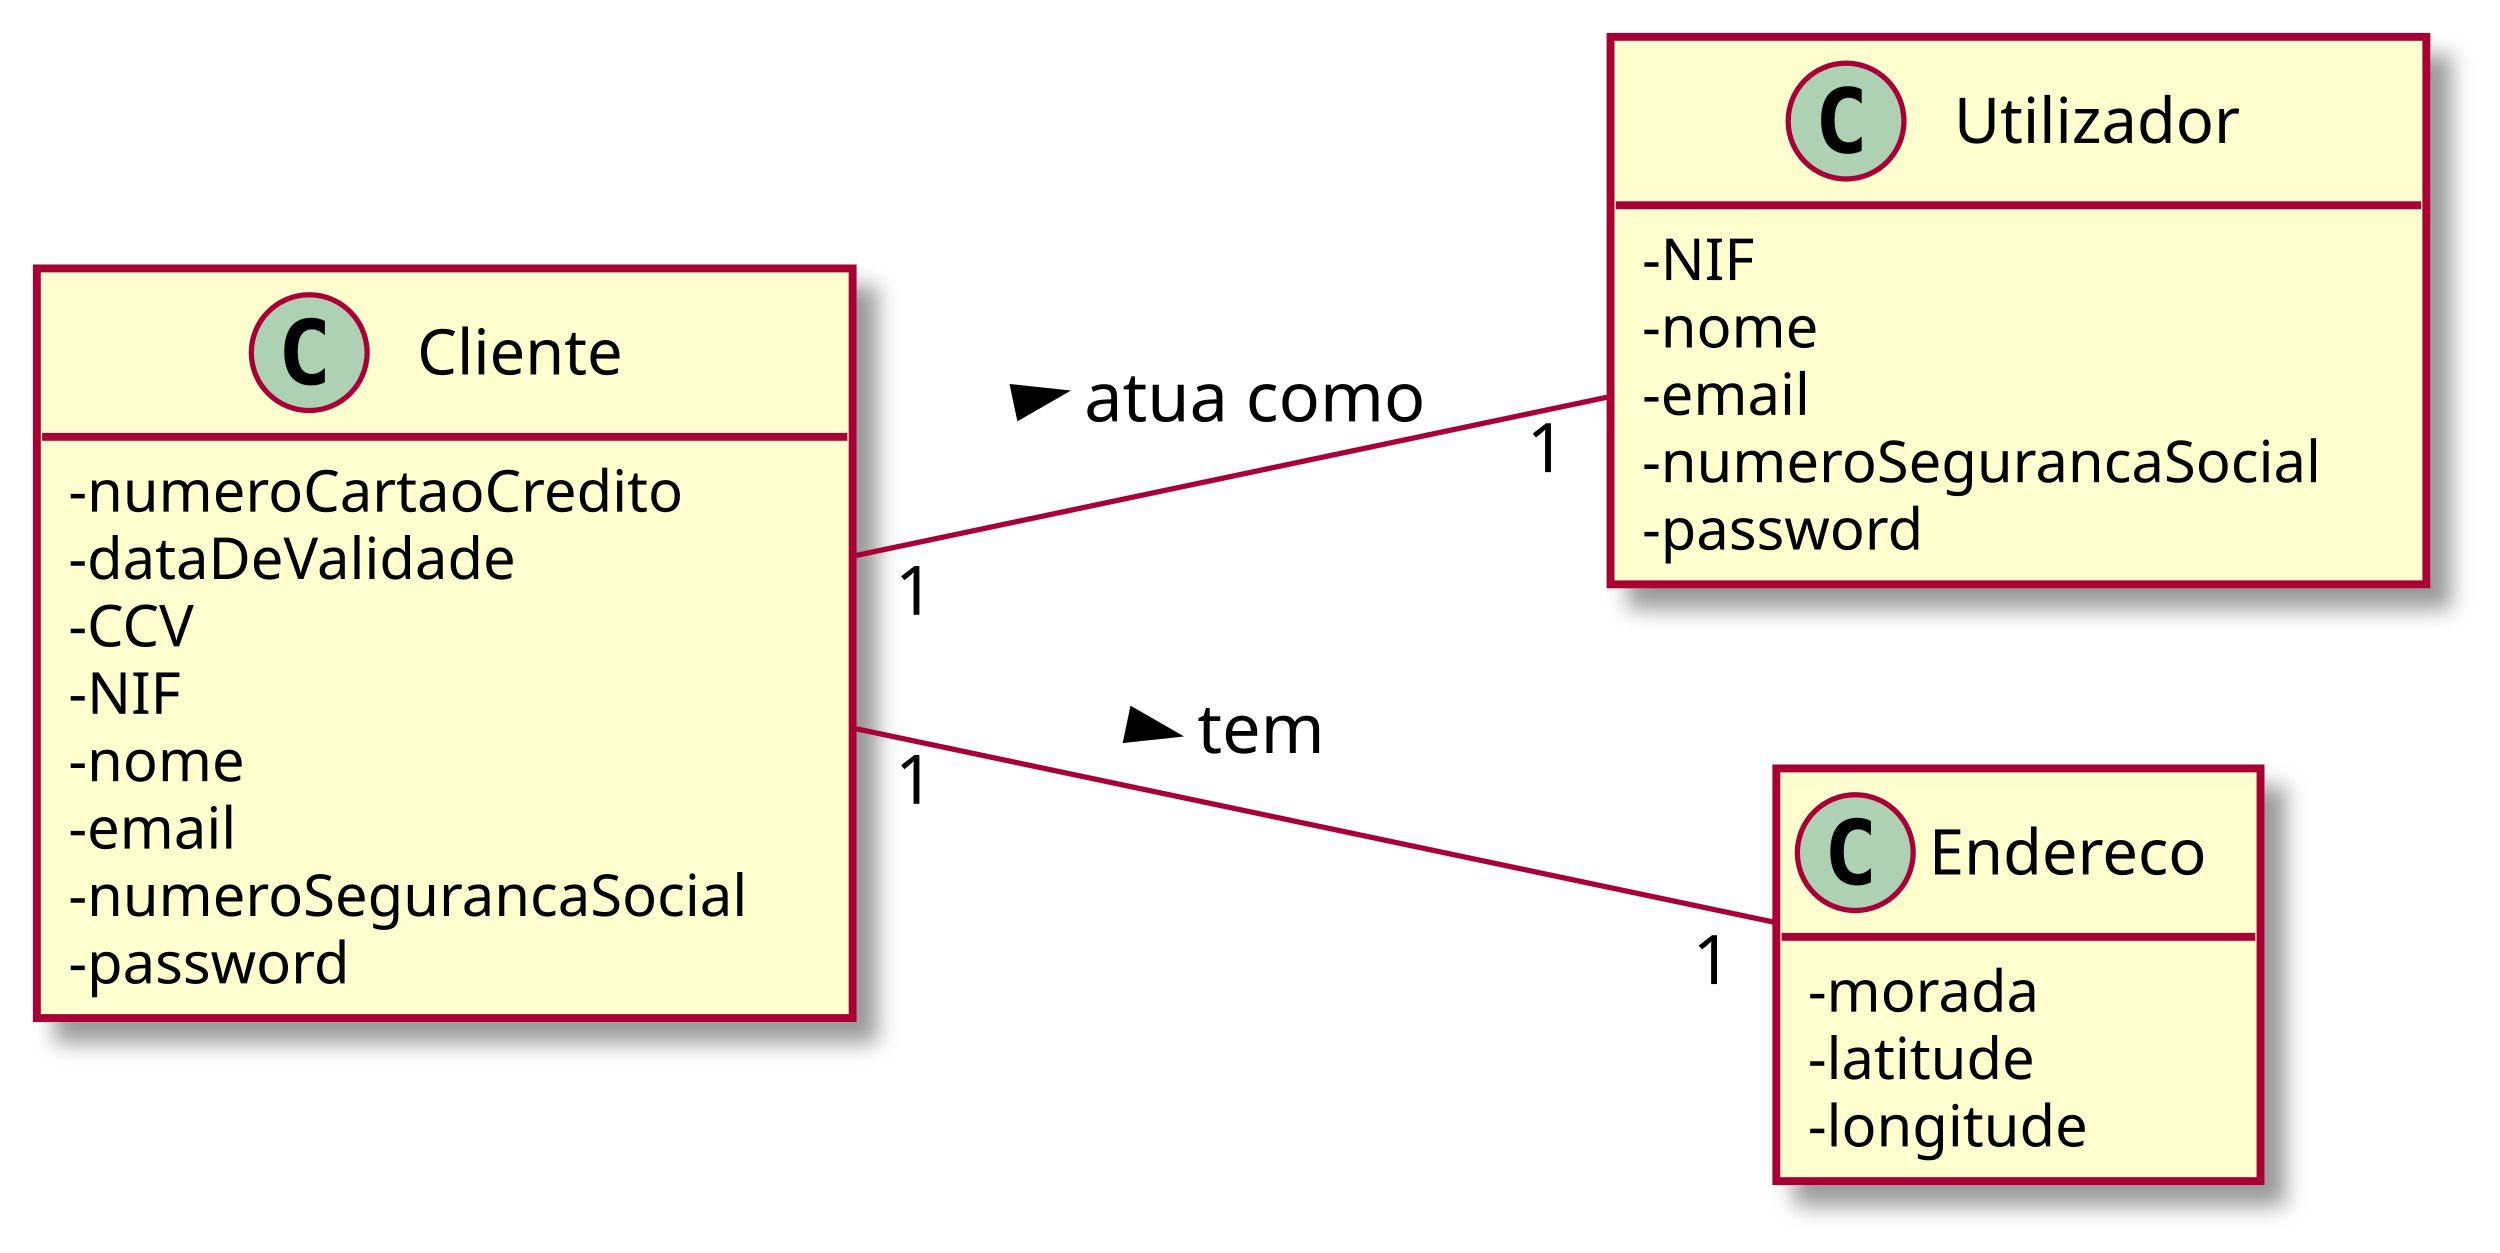
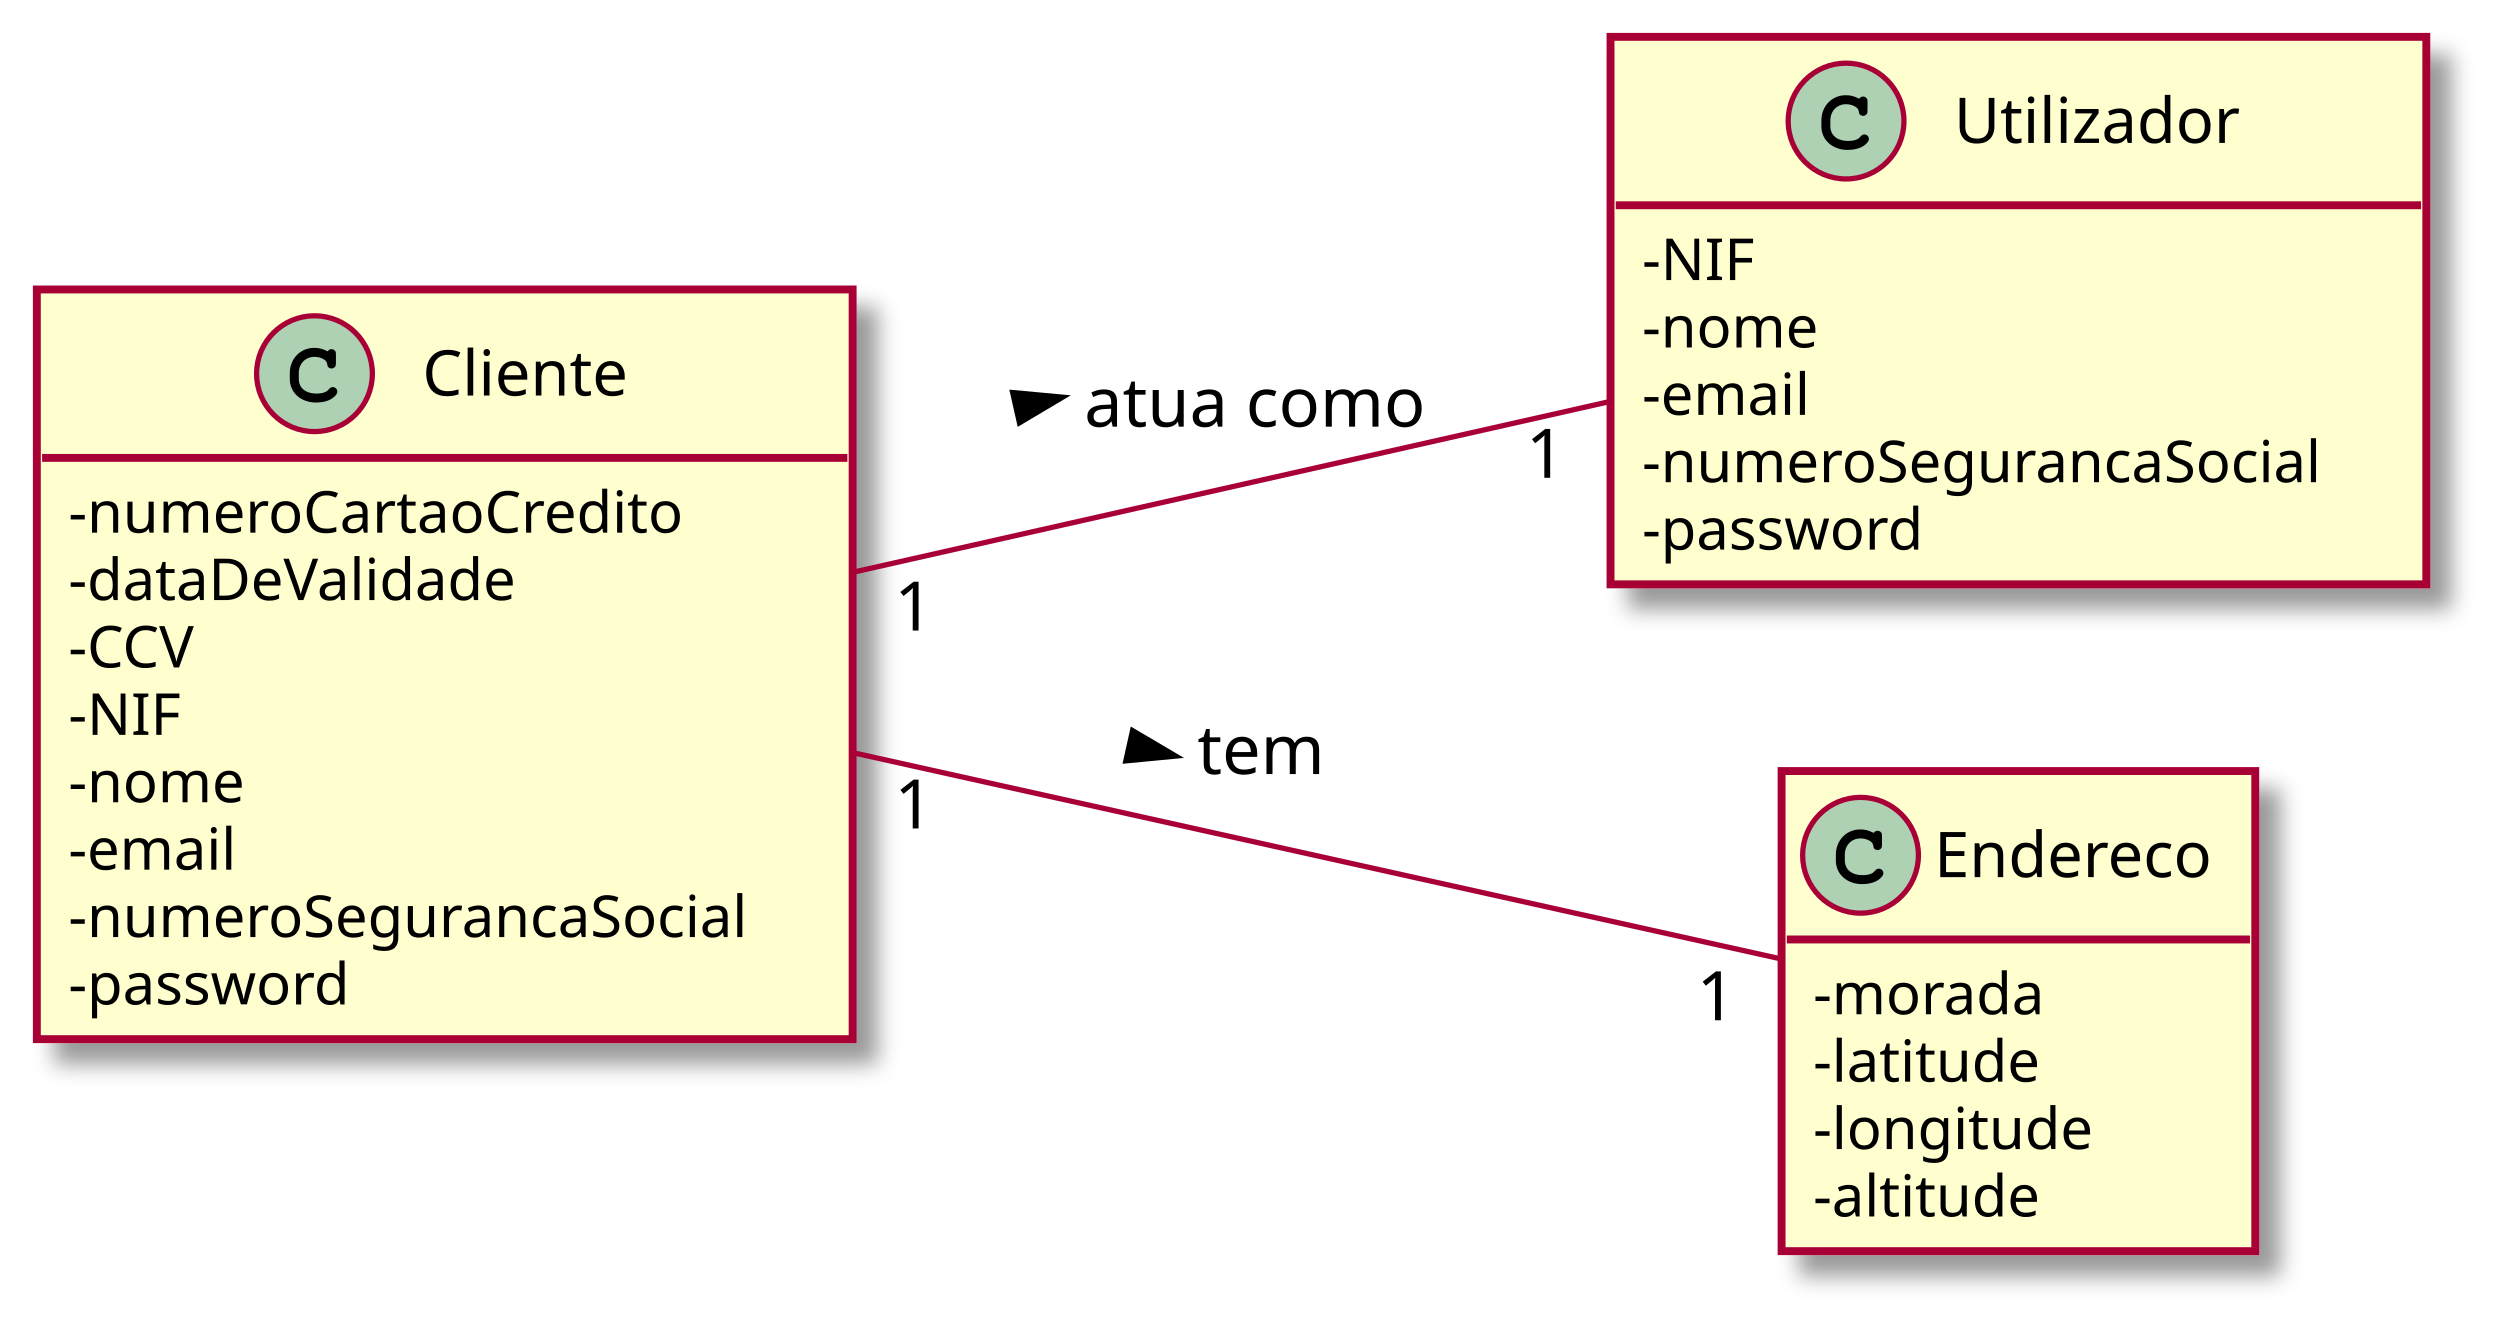
- <svg xmlns="http://www.w3.org/2000/svg" contentScriptType="application/ecmascript" contentStyleType="text/css" height="238px" preserveAspectRatio="none" style="width:475px;height:238px;" version="1.1" viewBox="0 0 475 238" width="475px" zoomAndPan="magnify">
+ <svg xmlns="http://www.w3.org/2000/svg" contentScriptType="application/ecmascript" contentStyleType="text/css" height="251px" preserveAspectRatio="none" style="width:475px;height:251px;" version="1.1" viewBox="0 0 475 251" width="475px" zoomAndPan="magnify">
  <defs>
-     <filter height="300%" id="fyaph3e6pyimx" width="300%" x="-1" y="-1">
+     <filter height="300%" id="f1e2rq0jipliv" width="300%" x="-1" y="-1">
      <feGaussianBlur result="blurOut" stdDeviation="2.0" />
      <feColorMatrix in="blurOut" result="blurOut2" type="matrix" values="0 0 0 0 0 0 0 0 0 0 0 0 0 0 0 0 0 0 .4 0" />
      <feOffset dx="4.0" dy="4.0" in="blurOut2" result="blurOut3" />
      <feBlend in="SourceGraphic" in2="blurOut3" mode="normal" />
    </filter>
  </defs>
  <g>
-     <rect codeLine="5" fill="#FEFECE" filter="url(#fyaph3e6pyimx)" height="104.023" id="Utilizador" style="stroke:#A80036;stroke-width:1.5;" width="155" x="306" y="7" />
+     <rect codeLine="5" fill="#FEFECE" filter="url(#f1e2rq0jipliv)" height="104.023" id="Utilizador" style="stroke:#A80036;stroke-width:1.5;" width="155" x="306" y="7" />
    <ellipse cx="350.75" cy="23" fill="#ADD1B2" rx="11" ry="11" style="stroke:#A80036;stroke-width:1.0;" />
-     <path d="M353.719,28.641 Q353.141,28.938 352.5,29.078 Q351.859,29.234 351.156,29.234 Q348.656,29.234 347.328,27.594 Q346.016,25.938 346.016,22.812 Q346.016,19.688 347.328,18.031 Q348.656,16.375 351.156,16.375 Q351.859,16.375 352.5,16.531 Q353.156,16.688 353.719,16.984 L353.719,19.703 Q353.094,19.125 352.5,18.859 Q351.906,18.578 351.281,18.578 Q349.938,18.578 349.25,19.656 Q348.562,20.719 348.562,22.812 Q348.562,24.906 349.25,25.984 Q349.938,27.047 351.281,27.047 Q351.906,27.047 352.5,26.781 Q353.094,26.5 353.719,25.922 L353.719,28.641 Z " fill="#000000" />
-     <text fill="#000000" font-family="sans-serif" font-size="12" lengthAdjust="spacingAndGlyphs" textLength="57" x="371.25" y="27.154">Utilizador</text>
+     <path d="M353.094,18.672 C352.156,18.234 351.562,18.094 350.688,18.094 C348.062,18.094 346.062,20.172 346.062,22.891 L346.062,24.016 C346.062,26.594 348.172,28.484 351.062,28.484 C352.281,28.484 353.438,28.188 354.188,27.641 C354.766,27.234 355.094,26.781 355.094,26.391 C355.094,25.938 354.703,25.547 354.234,25.547 C354.016,25.547 353.812,25.625 353.625,25.812 C353.172,26.297 353.172,26.297 352.984,26.391 C352.562,26.656 351.875,26.781 351.109,26.781 C349.062,26.781 347.766,25.688 347.766,23.984 L347.766,22.891 C347.766,21.109 349.016,19.797 350.75,19.797 C351.328,19.797 351.938,19.953 352.406,20.203 C352.891,20.484 353.062,20.703 353.156,21.109 C353.219,21.516 353.25,21.641 353.391,21.766 C353.531,21.906 353.766,22.016 353.984,22.016 C354.25,22.016 354.516,21.875 354.688,21.656 C354.797,21.5 354.828,21.312 354.828,20.891 L354.828,19.469 C354.828,19.031 354.812,18.906 354.719,18.75 C354.562,18.484 354.281,18.344 353.984,18.344 C353.688,18.344 353.484,18.438 353.266,18.75 L353.094,18.672 Z " fill="#000000" />
+     <text fill="#000000" font-family="sans-serif" font-size="12" lengthAdjust="spacing" textLength="57" x="371.25" y="27.154">Utilizador</text>
    <line style="stroke:#A80036;stroke-width:1.5;" x1="307" x2="460" y1="39" y2="39" />
-     <text fill="#000000" font-family="sans-serif" font-size="11" lengthAdjust="spacingAndGlyphs" textLength="21" x="312" y="53.21">-NIF</text>
-     <text fill="#000000" font-family="sans-serif" font-size="11" lengthAdjust="spacingAndGlyphs" textLength="36" x="312" y="66.015">-nome</text>
-     <text fill="#000000" font-family="sans-serif" font-size="11" lengthAdjust="spacingAndGlyphs" textLength="35" x="312" y="78.82">-email</text>
-     <text fill="#000000" font-family="sans-serif" font-size="11" lengthAdjust="spacingAndGlyphs" textLength="143" x="312" y="91.624">-numeroSegurancaSocial</text>
-     <text fill="#000000" font-family="sans-serif" font-size="11" lengthAdjust="spacingAndGlyphs" textLength="60" x="312" y="104.429">-password</text>
-     <rect codeLine="13" fill="#FEFECE" filter="url(#fyaph3e6pyimx)" height="78.414" id="Endereco" style="stroke:#A80036;stroke-width:1.5;" width="92" x="337.5" y="146" />
-     <ellipse cx="352.5" cy="162" fill="#ADD1B2" rx="11" ry="11" style="stroke:#A80036;stroke-width:1.0;" />
-     <path d="M355.469,167.641 Q354.891,167.938 354.25,168.078 Q353.609,168.234 352.906,168.234 Q350.406,168.234 349.078,166.594 Q347.766,164.938 347.766,161.812 Q347.766,158.688 349.078,157.031 Q350.406,155.375 352.906,155.375 Q353.609,155.375 354.25,155.531 Q354.906,155.688 355.469,155.984 L355.469,158.703 Q354.844,158.125 354.25,157.859 Q353.656,157.578 353.031,157.578 Q351.688,157.578 351,158.656 Q350.312,159.719 350.312,161.812 Q350.312,163.906 351,164.984 Q351.688,166.047 353.031,166.047 Q353.656,166.047 354.25,165.781 Q354.844,165.5 355.469,164.922 L355.469,167.641 Z " fill="#000000" />
-     <text fill="#000000" font-family="sans-serif" font-size="12" lengthAdjust="spacingAndGlyphs" textLength="60" x="366.5" y="166.154">Endereco</text>
-     <line style="stroke:#A80036;stroke-width:1.5;" x1="338.5" x2="428.5" y1="178" y2="178" />
-     <text fill="#000000" font-family="sans-serif" font-size="11" lengthAdjust="spacingAndGlyphs" textLength="48" x="343.5" y="192.21">-morada</text>
-     <text fill="#000000" font-family="sans-serif" font-size="11" lengthAdjust="spacingAndGlyphs" textLength="46" x="343.5" y="205.015">-latitude</text>
-     <text fill="#000000" font-family="sans-serif" font-size="11" lengthAdjust="spacingAndGlyphs" textLength="56" x="343.5" y="217.82">-longitude</text>
-     <rect codeLine="19" fill="#FEFECE" filter="url(#fyaph3e6pyimx)" height="142.438" id="Cliente" style="stroke:#A80036;stroke-width:1.5;" width="155" x="7" y="51" />
-     <ellipse cx="58.75" cy="67" fill="#ADD1B2" rx="11" ry="11" style="stroke:#A80036;stroke-width:1.0;" />
-     <path d="M61.719,72.641 Q61.141,72.938 60.5,73.078 Q59.859,73.234 59.156,73.234 Q56.656,73.234 55.328,71.594 Q54.016,69.938 54.016,66.812 Q54.016,63.688 55.328,62.031 Q56.656,60.375 59.156,60.375 Q59.859,60.375 60.5,60.531 Q61.156,60.688 61.719,60.984 L61.719,63.703 Q61.094,63.125 60.5,62.859 Q59.906,62.578 59.281,62.578 Q57.938,62.578 57.25,63.656 Q56.562,64.719 56.562,66.812 Q56.562,68.906 57.25,69.984 Q57.938,71.047 59.281,71.047 Q59.906,71.047 60.5,70.781 Q61.094,70.5 61.719,69.922 L61.719,72.641 Z " fill="#000000" />
-     <text fill="#000000" font-family="sans-serif" font-size="12" lengthAdjust="spacingAndGlyphs" textLength="43" x="79.25" y="71.154">Cliente</text>
-     <line style="stroke:#A80036;stroke-width:1.5;" x1="8" x2="161" y1="83" y2="83" />
-     <text fill="#000000" font-family="sans-serif" font-size="11" lengthAdjust="spacingAndGlyphs" textLength="127" x="13" y="97.21">-numeroCartaoCredito</text>
-     <text fill="#000000" font-family="sans-serif" font-size="11" lengthAdjust="spacingAndGlyphs" textLength="92" x="13" y="110.015">-dataDeValidade</text>
-     <text fill="#000000" font-family="sans-serif" font-size="11" lengthAdjust="spacingAndGlyphs" textLength="27" x="13" y="122.82">-CCV</text>
-     <text fill="#000000" font-family="sans-serif" font-size="11" lengthAdjust="spacingAndGlyphs" textLength="21" x="13" y="135.625">-NIF</text>
-     <text fill="#000000" font-family="sans-serif" font-size="11" lengthAdjust="spacingAndGlyphs" textLength="36" x="13" y="148.429">-nome</text>
-     <text fill="#000000" font-family="sans-serif" font-size="11" lengthAdjust="spacingAndGlyphs" textLength="35" x="13" y="161.234">-email</text>
-     <text fill="#000000" font-family="sans-serif" font-size="11" lengthAdjust="spacingAndGlyphs" textLength="143" x="13" y="174.039">-numeroSegurancaSocial</text>
-     <text fill="#000000" font-family="sans-serif" font-size="11" lengthAdjust="spacingAndGlyphs" textLength="60" x="13" y="186.843">-password</text>
-     <path codeLine="30" d="M162.278,138.388 C217.821,150.091 290.674,165.441 337.3,175.266 " fill="none" id="Cliente-Endereco" style="stroke:#A80036;stroke-width:1.0;" />
-     <polygon fill="#000000" points="223.393,139.597,215.148,134.857,213.936,140.608,223.393,139.597" style="stroke:#000000;stroke-width:1.0;" />
-     <text fill="#000000" font-family="sans-serif" font-size="13" lengthAdjust="spacingAndGlyphs" textLength="26" x="227.5" y="143.067">tem</text>
-     <text fill="#000000" font-family="sans-serif" font-size="13" lengthAdjust="spacingAndGlyphs" textLength="8" x="170.073" y="152.717">1</text>
-     <text fill="#000000" font-family="sans-serif" font-size="13" lengthAdjust="spacingAndGlyphs" textLength="8" x="321.613" y="186.969">1</text>
-     <path codeLine="31" d="M162.278,105.612 C206.488,96.297 261.664,84.671 305.852,75.361 " fill="none" id="Cliente-Utilizador" style="stroke:#A80036;stroke-width:1.0;" />
-     <polygon fill="#000000" points="201.893,74.535,192.436,73.525,193.648,79.276,201.893,74.535" style="stroke:#000000;stroke-width:1.0;" />
-     <text fill="#000000" font-family="sans-serif" font-size="13" lengthAdjust="spacingAndGlyphs" textLength="69" x="206" y="80.067">atua como</text>
-     <text fill="#000000" font-family="sans-serif" font-size="13" lengthAdjust="spacingAndGlyphs" textLength="8" x="170.073" y="116.817">1</text>
-     <text fill="#000000" font-family="sans-serif" font-size="13" lengthAdjust="spacingAndGlyphs" textLength="8" x="290.07" y="89.707">1</text>
+     <text fill="#000000" font-family="sans-serif" font-size="11" lengthAdjust="spacing" textLength="21" x="312" y="53.21">-NIF</text>
+     <text fill="#000000" font-family="sans-serif" font-size="11" lengthAdjust="spacing" textLength="37" x="312" y="66.015">-nome</text>
+     <text fill="#000000" font-family="sans-serif" font-size="11" lengthAdjust="spacing" textLength="36" x="312" y="78.82">-email</text>
+     <text fill="#000000" font-family="sans-serif" font-size="11" lengthAdjust="spacing" textLength="143" x="312" y="91.624">-numeroSegurancaSocial</text>
+     <text fill="#000000" font-family="sans-serif" font-size="11" lengthAdjust="spacing" textLength="57" x="312" y="104.429">-password</text>
+     <rect codeLine="13" fill="#FEFECE" filter="url(#f1e2rq0jipliv)" height="91.219" id="Endereco" style="stroke:#A80036;stroke-width:1.5;" width="90" x="338.5" y="146.5" />
+     <ellipse cx="353.5" cy="162.5" fill="#ADD1B2" rx="11" ry="11" style="stroke:#A80036;stroke-width:1.0;" />
+     <path d="M355.844,158.172 C354.906,157.734 354.312,157.594 353.438,157.594 C350.812,157.594 348.812,159.672 348.812,162.391 L348.812,163.516 C348.812,166.094 350.922,167.984 353.812,167.984 C355.031,167.984 356.188,167.688 356.938,167.141 C357.516,166.734 357.844,166.281 357.844,165.891 C357.844,165.438 357.453,165.047 356.984,165.047 C356.766,165.047 356.562,165.125 356.375,165.312 C355.922,165.797 355.922,165.797 355.734,165.891 C355.312,166.156 354.625,166.281 353.859,166.281 C351.812,166.281 350.516,165.188 350.516,163.484 L350.516,162.391 C350.516,160.609 351.766,159.297 353.5,159.297 C354.078,159.297 354.688,159.453 355.156,159.703 C355.641,159.984 355.812,160.203 355.906,160.609 C355.969,161.016 356,161.141 356.141,161.266 C356.281,161.406 356.516,161.516 356.734,161.516 C357,161.516 357.266,161.375 357.438,161.156 C357.547,161 357.578,160.812 357.578,160.391 L357.578,158.969 C357.578,158.531 357.562,158.406 357.469,158.25 C357.312,157.984 357.031,157.844 356.734,157.844 C356.438,157.844 356.234,157.938 356.016,158.25 L355.844,158.172 Z " fill="#000000" />
+     <text fill="#000000" font-family="sans-serif" font-size="12" lengthAdjust="spacing" textLength="58" x="367.5" y="166.654">Endereco</text>
+     <line style="stroke:#A80036;stroke-width:1.5;" x1="339.5" x2="427.5" y1="178.5" y2="178.5" />
+     <text fill="#000000" font-family="sans-serif" font-size="11" lengthAdjust="spacing" textLength="47" x="344.5" y="192.71">-morada</text>
+     <text fill="#000000" font-family="sans-serif" font-size="11" lengthAdjust="spacing" textLength="47" x="344.5" y="205.515">-latitude</text>
+     <text fill="#000000" font-family="sans-serif" font-size="11" lengthAdjust="spacing" textLength="57" x="344.5" y="218.32">-longitude</text>
+     <text fill="#000000" font-family="sans-serif" font-size="11" lengthAdjust="spacing" textLength="47" x="344.5" y="231.125">-altitude</text>
+     <rect codeLine="20" fill="#FEFECE" filter="url(#f1e2rq0jipliv)" height="142.438" id="Cliente" style="stroke:#A80036;stroke-width:1.5;" width="155" x="7" y="55" />
+     <ellipse cx="59.75" cy="71" fill="#ADD1B2" rx="11" ry="11" style="stroke:#A80036;stroke-width:1.0;" />
+     <path d="M62.094,66.672 C61.156,66.234 60.562,66.094 59.688,66.094 C57.062,66.094 55.062,68.172 55.062,70.891 L55.062,72.016 C55.062,74.594 57.172,76.484 60.062,76.484 C61.281,76.484 62.438,76.188 63.188,75.641 C63.766,75.234 64.094,74.781 64.094,74.391 C64.094,73.938 63.703,73.547 63.234,73.547 C63.016,73.547 62.812,73.625 62.625,73.812 C62.172,74.297 62.172,74.297 61.984,74.391 C61.562,74.656 60.875,74.781 60.109,74.781 C58.062,74.781 56.766,73.688 56.766,71.984 L56.766,70.891 C56.766,69.109 58.016,67.797 59.75,67.797 C60.328,67.797 60.938,67.953 61.406,68.203 C61.891,68.484 62.062,68.703 62.156,69.109 C62.219,69.516 62.25,69.641 62.391,69.766 C62.531,69.906 62.766,70.016 62.984,70.016 C63.25,70.016 63.516,69.875 63.688,69.656 C63.797,69.5 63.828,69.312 63.828,68.891 L63.828,67.469 C63.828,67.031 63.812,66.906 63.719,66.75 C63.562,66.484 63.281,66.344 62.984,66.344 C62.688,66.344 62.484,66.438 62.266,66.75 L62.094,66.672 Z " fill="#000000" />
+     <text fill="#000000" font-family="sans-serif" font-size="12" lengthAdjust="spacing" textLength="41" x="80.25" y="75.154">Cliente</text>
+     <line style="stroke:#A80036;stroke-width:1.5;" x1="8" x2="161" y1="87" y2="87" />
+     <text fill="#000000" font-family="sans-serif" font-size="11" lengthAdjust="spacing" textLength="126" x="13" y="101.21">-numeroCartaoCredito</text>
+     <text fill="#000000" font-family="sans-serif" font-size="11" lengthAdjust="spacing" textLength="96" x="13" y="114.015">-dataDeValidade</text>
+     <text fill="#000000" font-family="sans-serif" font-size="11" lengthAdjust="spacing" textLength="28" x="13" y="126.82">-CCV</text>
+     <text fill="#000000" font-family="sans-serif" font-size="11" lengthAdjust="spacing" textLength="21" x="13" y="139.625">-NIF</text>
+     <text fill="#000000" font-family="sans-serif" font-size="11" lengthAdjust="spacing" textLength="37" x="13" y="152.429">-nome</text>
+     <text fill="#000000" font-family="sans-serif" font-size="11" lengthAdjust="spacing" textLength="36" x="13" y="165.234">-email</text>
+     <text fill="#000000" font-family="sans-serif" font-size="11" lengthAdjust="spacing" textLength="143" x="13" y="178.039">-numeroSegurancaSocial</text>
+     <text fill="#000000" font-family="sans-serif" font-size="11" lengthAdjust="spacing" textLength="57" x="13" y="190.843">-password</text>
+     <path codeLine="31" d="M162.371,143.083 C218.23,155.496 291.871,171.86 338.211,182.158 " fill="none" id="Cliente-Endereco" style="stroke:#A80036;stroke-width:1.0;" />
+     <polygon fill="#000000" points="223.381,143.651,215.189,138.82,213.914,144.558,223.381,143.651" style="stroke:#000000;stroke-width:1.0;" />
+     <text fill="#000000" font-family="sans-serif" font-size="13" lengthAdjust="spacing" textLength="26" x="227.5" y="147.067">tem</text>
+     <text fill="#000000" font-family="sans-serif" font-size="13" lengthAdjust="spacing" textLength="8" x="169.918" y="157.401">1</text>
+     <text fill="#000000" font-family="sans-serif" font-size="13" lengthAdjust="spacing" textLength="8" x="322.356" y="193.845">1</text>
+     <path codeLine="32" d="M162.371,108.659 C206.543,98.694 261.833,86.221 305.951,76.269 " fill="none" id="Cliente-Utilizador" style="stroke:#A80036;stroke-width:1.0;" />
+     <polygon fill="#000000" points="201.877,75.466,192.407,74.59,193.701,80.323,201.877,75.466" style="stroke:#000000;stroke-width:1.0;" />
+     <text fill="#000000" font-family="sans-serif" font-size="13" lengthAdjust="spacing" textLength="69" x="206" y="81.067">atua como</text>
+     <text fill="#000000" font-family="sans-serif" font-size="13" lengthAdjust="spacing" textLength="8" x="169.918" y="119.805">1</text>
+     <text fill="#000000" font-family="sans-serif" font-size="13" lengthAdjust="spacing" textLength="8" x="289.923" y="90.779">1</text>
  </g>
</svg>
